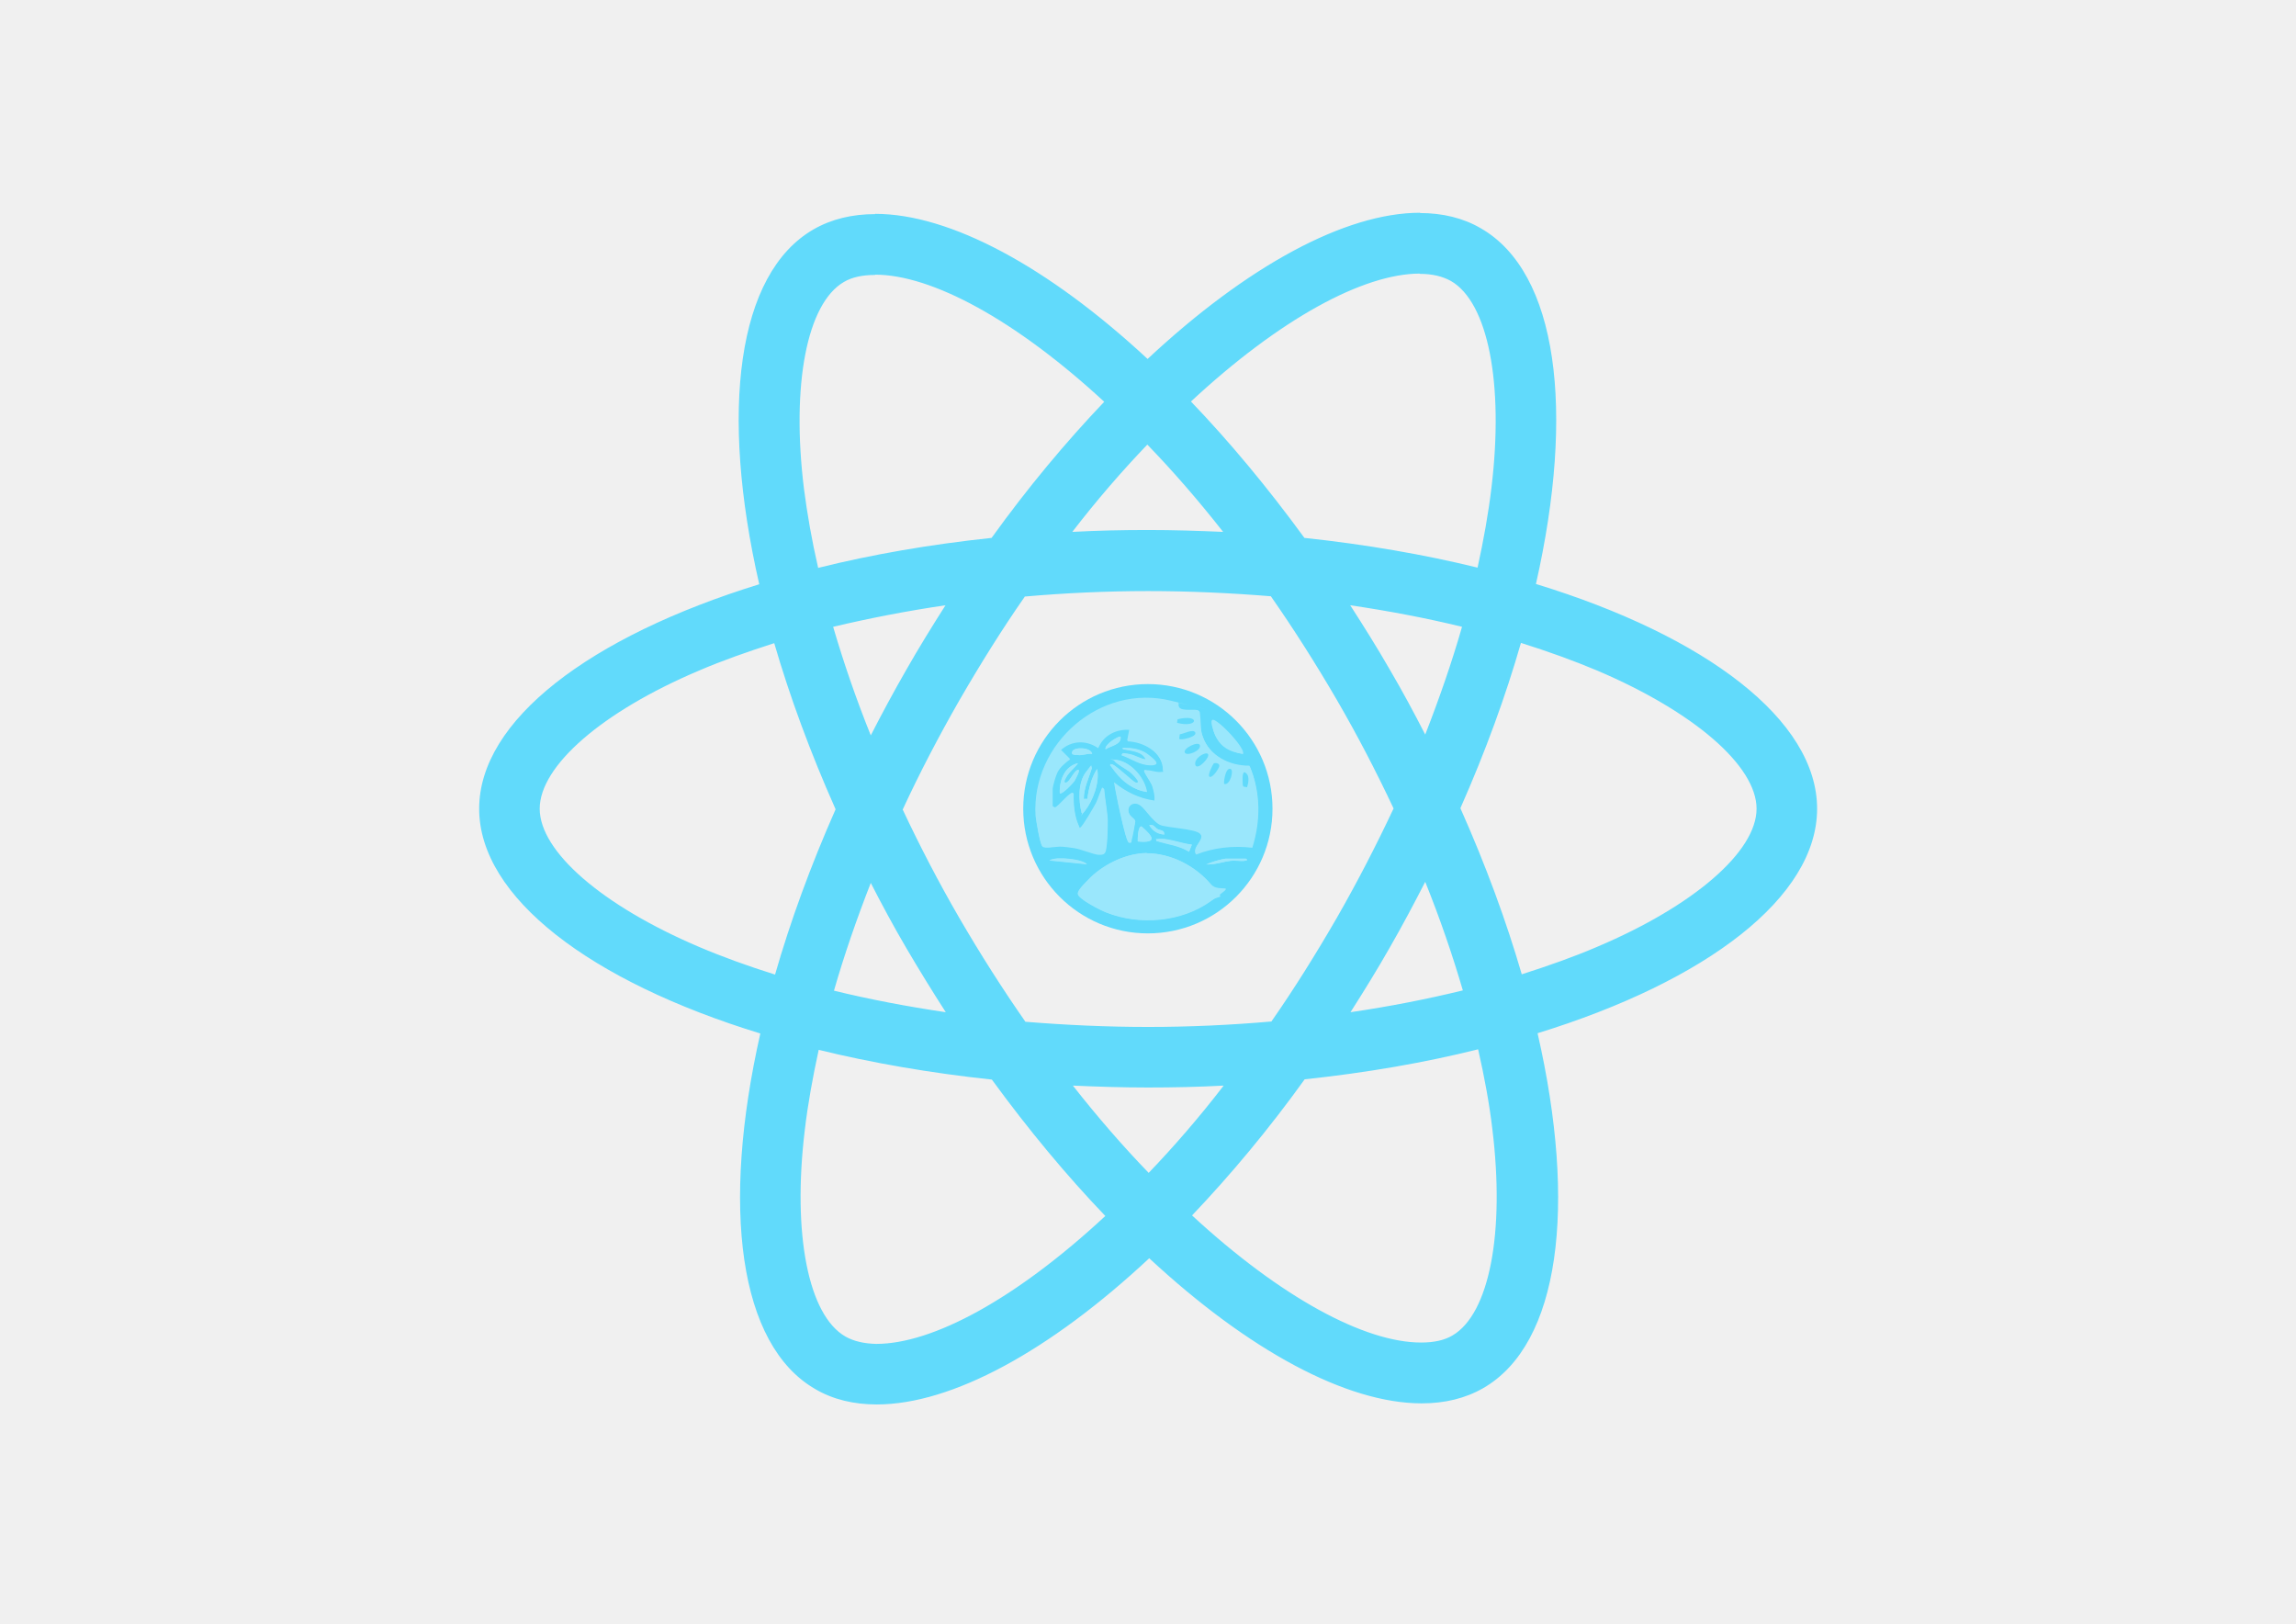
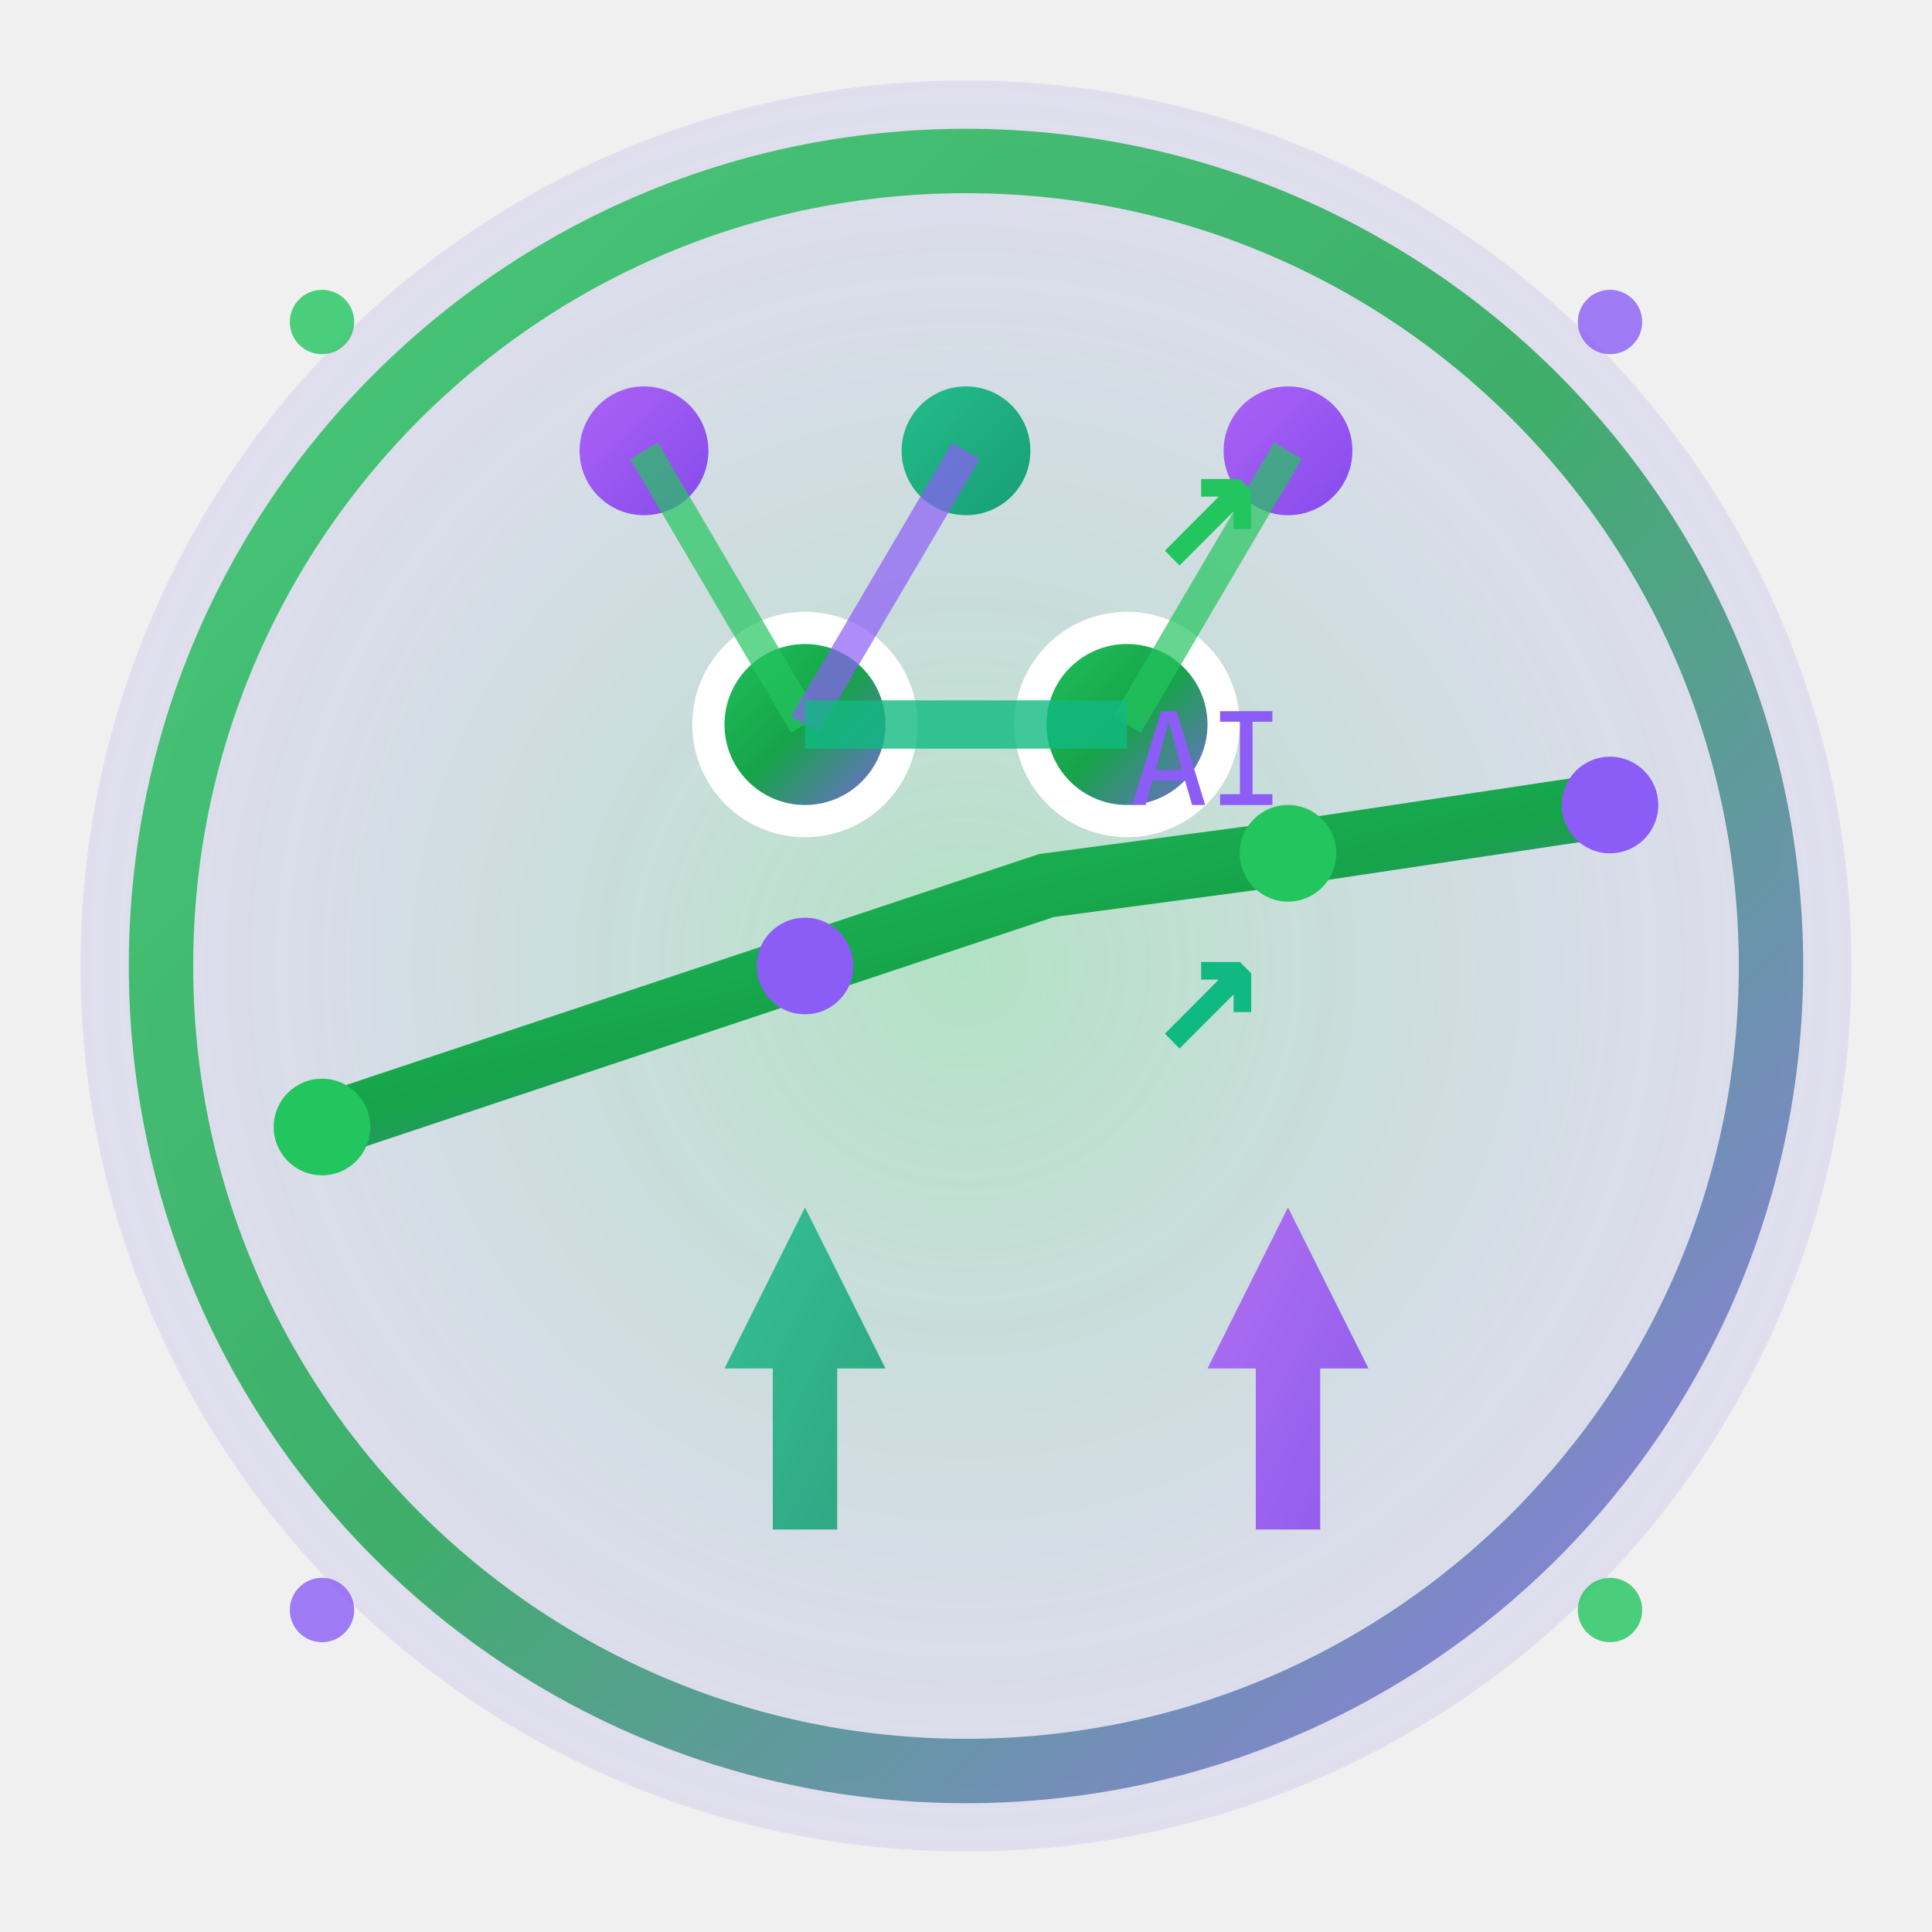
- <svg xmlns="http://www.w3.org/2000/svg" id="Layer_1" version="1.1" viewBox="0 0 841.9 595.3">
+ <svg xmlns="http://www.w3.org/2000/svg" viewBox="0 0 120 120">
  <defs>
-     <style>
-       .st0 {
-         fill: #9ae7fc;
-       }
- 
-       .st1 {
-         fill: #61dafb;
-       }
-     </style>
+     <linearGradient id="mainGrad" x1="0%" y1="0%" x2="100%" y2="100%">
+       <stop offset="0%" style="stop-color:#22c55e;stop-opacity:1" />
+       <stop offset="50%" style="stop-color:#16a34a;stop-opacity:1" />
+       <stop offset="100%" style="stop-color:#8b5cf6;stop-opacity:1" />
+     </linearGradient>
+     <linearGradient id="purpleGrad" x1="0%" y1="0%" x2="100%" y2="100%">
+       <stop offset="0%" style="stop-color:#a855f7;stop-opacity:1" />
+       <stop offset="100%" style="stop-color:#7c3aed;stop-opacity:1" />
+     </linearGradient>
+     <linearGradient id="greenGrad" x1="0%" y1="0%" x2="100%" y2="100%">
+       <stop offset="0%" style="stop-color:#10b981;stop-opacity:1" />
+       <stop offset="100%" style="stop-color:#059669;stop-opacity:1" />
+     </linearGradient>
+     <radialGradient id="glowEffect" cx="50%" cy="50%" r="60%">
+       <stop offset="0%" style="stop-color:#22c55e;stop-opacity:0.3" />
+       <stop offset="100%" style="stop-color:#8b5cf6;stop-opacity:0.1" />
+     </radialGradient>
  </defs>
-   <g>
-     <path class="st1" d="M666.3,296.5c0-32.5-40.7-63.3-103.1-82.4,14.4-63.6,8-114.2-20.2-130.4-6.5-3.8-14.1-5.6-22.4-5.6v22.3c4.6,0,8.3.9,11.4,2.6,13.6,7.8,19.5,37.5,14.9,75.7-1.1,9.4-2.9,19.3-5.1,29.4-19.6-4.8-41-8.5-63.5-10.9-13.5-18.5-27.5-35.3-41.6-50,32.6-30.3,63.2-46.9,84-46.9v-22.3c-27.5,0-63.5,19.6-99.9,53.6-36.4-33.8-72.4-53.2-99.9-53.2v22.3c20.7,0,51.4,16.5,84,46.6-14,14.7-28,31.4-41.3,49.9-22.6,2.4-44,6.1-63.6,11-2.3-10-4-19.7-5.2-29-4.7-38.2,1.1-67.9,14.6-75.8,3-1.8,6.9-2.6,11.5-2.6v-22.3c-8.4,0-16,1.8-22.6,5.6-28.1,16.2-34.4,66.7-19.9,130.1-62.2,19.2-102.7,49.9-102.7,82.3s40.7,63.3,103.1,82.4c-14.4,63.6-8,114.2,20.2,130.4,6.5,3.8,14.1,5.6,22.5,5.6,27.5,0,63.5-19.6,99.9-53.6,36.4,33.8,72.4,53.2,99.9,53.2,8.4,0,16-1.8,22.6-5.6,28.1-16.2,34.4-66.7,19.9-130.1,62-19.1,102.5-49.9,102.5-82.3zm-130.2-66.7c-3.7,12.9-8.3,26.2-13.5,39.5-4.1-8-8.4-16-13.1-24-4.6-8-9.5-15.8-14.4-23.4,14.2,2.1,27.9,4.7,41,7.9zm-45.8,106.5c-7.8,13.5-15.8,26.3-24.1,38.2-14.9,1.3-30,2-45.2,2s-30.2-.7-45-1.9c-8.3-11.9-16.4-24.6-24.2-38-7.6-13.1-14.5-26.4-20.8-39.8,6.2-13.4,13.2-26.8,20.7-39.9,7.8-13.5,15.8-26.3,24.1-38.2,14.9-1.3,30-2,45.2-2s30.2.7,45,1.9c8.3,11.9,16.4,24.6,24.2,38,7.6,13.1,14.5,26.4,20.8,39.8-6.3,13.4-13.2,26.8-20.7,39.9zm32.3-13c5.4,13.4,10,26.8,13.8,39.8-13.1,3.2-26.9,5.9-41.2,8,4.9-7.7,9.8-15.6,14.4-23.7,4.6-8,8.9-16.1,13-24.1zm-101.4,106.7c-9.3-9.6-18.6-20.3-27.8-32,9,.4,18.2.7,27.5.7s18.7-.2,27.8-.7c-9,11.7-18.3,22.4-27.5,32zm-74.4-58.9c-14.2-2.1-27.9-4.7-41-7.9,3.7-12.9,8.3-26.2,13.5-39.5,4.1,8,8.4,16,13.1,24s9.5,15.8,14.4,23.4zm73.9-208.1c9.3,9.6,18.6,20.3,27.8,32-9-.4-18.2-.7-27.5-.7s-18.7.2-27.8.7c9-11.7,18.3-22.4,27.5-32zm-74,58.9c-4.9,7.7-9.8,15.6-14.4,23.7-4.6,8-8.9,16-13,24-5.4-13.4-10-26.8-13.8-39.8,13.1-3.1,26.9-5.8,41.2-7.9zm-90.5,125.2c-35.4-15.1-58.3-34.9-58.3-50.6s22.9-35.6,58.3-50.6c8.6-3.7,18-7,27.7-10.1,5.7,19.6,13.2,40,22.5,60.9-9.2,20.8-16.6,41.1-22.2,60.6-9.9-3.1-19.3-6.5-28-10.2zm53.8,142.9c-13.6-7.8-19.5-37.5-14.9-75.7,1.1-9.4,2.9-19.3,5.1-29.4,19.6,4.8,41,8.5,63.5,10.9,13.5,18.5,27.5,35.3,41.6,50-32.6,30.3-63.2,46.9-84,46.9-4.5-.1-8.3-1-11.3-2.7zm237.2-76.2c4.7,38.2-1.1,67.9-14.6,75.8-3,1.8-6.9,2.6-11.5,2.6-20.7,0-51.4-16.5-84-46.6,14-14.7,28-31.4,41.3-49.9,22.6-2.4,44-6.1,63.6-11,2.3,10.1,4.1,19.8,5.2,29.1zm38.5-66.7c-8.6,3.7-18,7-27.7,10.1-5.7-19.6-13.2-40-22.5-60.9,9.2-20.8,16.6-41.1,22.2-60.6,9.9,3.1,19.3,6.5,28.1,10.2,35.4,15.1,58.3,34.9,58.3,50.6,0,15.7-23,35.6-58.4,50.6zm-264.9-268.7z" />
-     <circle class="st1" cx="420.9" cy="296.5" r="45.7" />
-     <path class="st1" d="M520.5,78.1" />
+   <circle cx="60" cy="60" r="55" fill="url(#glowEffect)" />
+   <circle cx="60" cy="60" r="50" fill="none" stroke="url(#mainGrad)" stroke-width="4" opacity="0.8" />
+   <g transform="translate(20, 45)">
+     <path d="M0 25 L15 20 L30 15 L45 10 L60 8 L80 5" stroke="url(#mainGrad)" stroke-width="4" fill="none" stroke-linecap="round">
+       <animate attributeName="stroke-dasharray" values="0 100;80 20;0 100" dur="3s" repeatCount="indefinite" />
+     </path>
+     <circle cx="0" cy="25" r="3" fill="#22c55e">
+       <animate attributeName="r" values="3;5;3" dur="2s" repeatCount="indefinite" />
+     </circle>
+     <circle cx="30" cy="15" r="3" fill="#8b5cf6">
+       <animate attributeName="r" values="3;5;3" dur="2.5s" repeatCount="indefinite" />
+     </circle>
+     <circle cx="60" cy="8" r="3" fill="#22c55e">
+       <animate attributeName="r" values="3;5;3" dur="1.8s" repeatCount="indefinite" />
+     </circle>
+     <circle cx="80" cy="5" r="3" fill="#8b5cf6">
+       <animate attributeName="r" values="3;5;3" dur="2.2s" repeatCount="indefinite" />
+     </circle>
  </g>
-   <circle class="st0" cx="420.8" cy="296.6" r="43" />
-   <path class="st1" d="M466.1,296.6c0,25-20.2,45.2-45.2,45.2s-45.2-20.2-45.2-45.2,20.2-45.2,45.2-45.2,45.2,20.2,45.2,45.2ZM386,295.6v-6.3c0-1.1,1.2-5.1,1.8-6.2,1-1.9,2.9-3.5,4.6-4.7l-3.4-3.4c4-3.6,9.4-3.7,13.7-.7,1.9-4.7,6.6-7.1,11.6-6.7l-.8,4.2c5.9.2,13.1,4.1,13.1,10.8s0,.5-.7.7c-1.7.3-3.4-.4-5-.6s-1.2-.4-1.2.3,2.5,4.1,3,5.5,1,3.5.8,5.3c-5.6-.8-10.5-3.2-14.8-6.7.3,2.6,4.1,21.7,5.3,21.9s.8-.6,1-1.1,1.3-6.3,1.3-6.7c0-1-1.7-1.8-2.2-2.8-1.2-2.7,1.3-4.7,3.7-3.3s5.2,6.2,7.5,7.3,13,1.4,14.8,3.3-2.9,4.6-1.5,7.6c6.7-2.6,13.5-3.3,20.6-2.5,3.1-9.7,3.1-20.3-.9-29.8-7.3,0-14.7-3.6-17.2-10.8-2.5-7.2-.7-8.6-1.3-9.3-.8-1-6.3.6-7.4-1.5s.3-1.1-.2-1.4-1.9-.6-2.6-.8c-26-6.4-51.3,15.7-49.7,42.1,0,1.6,1.6,10.3,2.4,11.1s4.8,0,6.3,0,3.7.3,5,.5c2.9.4,7.2,2.4,9.4,2.5s2.4-.8,2.7-2.4c.4-2.6.5-7.4.5-10.1s-1-7.8-1.3-11.6c-.9-.2-.7,0-.9.5-.7,1.3-1.1,3.2-1.9,4.8s-5.2,8.7-5.7,9-.7-.5-.8-.8c-1.6-3.5-2-7.9-1.9-11.8-.9-1-5.4,4.9-6.7,5.3l-.8-.4v-.3h-.2ZM455.6,276.4c1.1-1.2-6-8.9-7.2-10-3-2.7-5.4-4.5-3.5,1.4s5.7,7.8,10.6,8.5h.1ZM410.9,270.1c-.4-.5-6.1,2.9-5.5,4.6,1.9-1.3,5.9-1.7,5.5-4.6ZM400.4,276.4c-.3-2.4-6.3-2.7-7.2-1s1.6,1.4,1.9,1.4c1.8.3,3.5-.6,5.2-.4h.1ZM411.3,276.8c3.8,1.3,6.6,3.6,10.9,3.7s0-3-1.2-3.9c-2.2-1.7-5.1-2.4-7.8-2.4s-1.6-.3-1.4.4c2.8.6,7.3.7,8.4,3.8-2.3-.3-3.9-1.6-6.2-2s-2.5-.5-2.6.3h0ZM420.6,290.3c-.8-5.1-5.7-10.8-10.9-11.6s-1.3-.4-.8.5,4.7,3.2,5.7,4,4.5,4.2,2.1,3.8-8.4-7.8-9.4-6.7c.2.9,1.1,1.9,1.7,2.7,3,3.8,6.9,6.8,11.8,7.4h-.2ZM395.3,279.8c-5,1.1-6.9,6.3-6.7,11,.7.8,5-3.8,5.4-4.5s2.7-4.6,1.1-4-2.9,4.4-4.2,4.6.2-2.1.4-2.5c1.1-1.6,2.9-3.1,4-4.6h0ZM400.4,281.5c-.4-.5-2,1.3-2.3,1.7-2.9,3.9-2.6,10.2-1.5,14.8.8.2.8-.3,1.2-.7,3-3.8,5.5-10.5,4.5-15.4-2.1,3.1-3.1,7.3-3.6,11h-1.3c0-4,1.9-7.7,3-11.4h0ZM426.9,305.9c0-1.7-1.7-1.4-2.5-1.9s-1.3-1.9-3-1.4c1.3,2.1,3,3.2,5.5,3.4h0ZM417.2,308.5c7.6.7,5.5-1.9,1.4-5.5-1.3-.3-1.5,4.5-1.4,5.5ZM437,309.7c-3.5-.3-7.8-2-11.2-2.1s-1.3,0-1.9.7c4,1.3,8.4,1.7,12.1,4l1-2.5h0ZM420.5,312.8c-7.3,0-15.1,3.7-20.4,8.8s-4.8,5.3-4.8,6.2c0,1.8,8.6,6.2,10.5,6.8,12.1,4.8,27.5,3.5,38.2-4.2s3.1-2.7,0-6.2c-5.7-6.6-14.7-11.4-23.4-11.3h-.1ZM398.7,316.9c-1.4-1.4-5-1.9-7-2.1s-5.3-.3-6.9.6l13.9,1.4h0ZM456.9,314.8h-7.4c-.9,0-4.9,1.1-6,1.6s-.8.6,0,.5c2.4,0,5.1-1,7.6-1.3s3.5.2,5.1,0,1.3-.3.6-.8h0Z" />
-   <path class="st0" d="M386,295.6l.8.4c1.3-.3,5.8-6.2,6.7-5.3,0,3.9.3,8.3,1.9,11.8s0,1.2.8.8,5.1-7.8,5.7-9,1.3-3.5,1.9-4.8,0-.7.9-.5c.3,3.8,1.2,7.8,1.3,11.6s0,7.5-.5,10.1-1.1,2.4-2.7,2.4-6.5-2.1-9.4-2.5-3.7-.5-5-.5-5.4,1.1-6.3,0-2.2-9.5-2.4-11.1c-1.5-26.4,23.7-48.5,49.7-42.1s2.2.4,2.6.8,0,1,.2,1.4c1.1,2,6.5.5,7.4,1.5s.4,6.9,1.3,9.3c2.5,7.2,10,10.9,17.2,10.8,4,9.4,4,20.1.9,29.8-7.2-.7-13.9,0-20.6,2.5-1.3-3.1,4.1-5.1,1.5-7.6s-11.8-1.9-14.8-3.3-5.4-6.1-7.5-7.3-4.9.6-3.7,3.3,2.1,1.8,2.2,2.8-1,6.2-1.3,6.7-.3,1.3-1,1.1c-1.1-.3-5-19.3-5.3-21.9,4.3,3.5,9.2,5.9,14.8,6.7.2-1.9-.3-3.5-.8-5.3s-3-5.1-3-5.5c0-.8.9-.3,1.2-.3,1.6,0,3.3.8,5,.6s.7.3.7-.7c0-6.6-7.2-10.6-13.1-10.8l.8-4.2c-5.1-.3-9.6,2-11.6,6.7-4.3-3-9.8-3-13.7.7l3.4,3.4c-1.8,1.3-3.5,2.8-4.6,4.7s-1.8,5.1-1.8,6.2v6.6h.2ZM431.6,265c7.8,2.1,8.7-3.5.2-1.3l-.2,1.3ZM432.4,270.9c.3.6,6.4-.4,5.8-2.3s-4.6.6-5.7.6l-.2,1.7h.1ZM434.5,276c.8,1.2,5.7-1.8,5.5-2.7-.4-1.9-6.6,1.2-5.5,2.7ZM442.9,276.4c-.9-.9-5,2.8-4.6,4,.6,2.4,5.7-3,4.6-4ZM445.1,279.9c-.3.2-3.1,4.6-1.5,5s3.5-3.4,3.5-4-1.3-1.3-2-.9h0ZM448.9,287.4c2.1.8,3.8-5.1,2.3-5.5-1.9-.6-2.6,5.1-2.3,5.5ZM457.3,288.6c.5-1.7,1.1-4.7-1-5.5-1,.3-.6,3.9-.6,4.8l.3.5,1.3.2h0Z" />
-   <path class="st0" d="M455.6,276.4c-5-.8-9.1-3.6-10.6-8.5s.5-4,3.5-1.4,8.3,8.7,7.2,10h-.1Z" />
-   <path class="st0" d="M420.6,290.3c-4.9-.6-8.9-3.6-11.8-7.4s-1.5-1.8-1.7-2.7c1-1,8.5,6.6,9.4,6.7,2.4.4-1.8-3.5-2.1-3.8-1-.8-5.4-3.5-5.7-4-.4-.8.5-.5.8-.5,5.2.8,10.1,6.6,10.9,11.6h.2Z" />
-   <path class="st0" d="M400.4,281.5c-1.1,3.7-3,7.3-3,11.4h1.3c.5-3.7,1.5-7.8,3.6-11,1,4.8-1.5,11.6-4.5,15.4s-.4.8-1.2.7c-1.1-4.5-1.3-10.8,1.5-14.8s1.9-2.2,2.3-1.7h0Z" />
-   <path class="st0" d="M411.3,276.8c0-.8,2.1-.4,2.6-.3,2.4.4,4,1.7,6.2,2-1.2-3.1-5.7-3.2-8.4-3.8,0-.8.9-.4,1.4-.4,2.8,0,5.6.7,7.8,2.4,2.2,1.7,4,4,1.2,3.9-4.3,0-7.1-2.4-10.9-3.7h0Z" />
-   <path class="st0" d="M395.3,279.8c-1.1,1.6-3,3-4,4.6s-1.9,2.8-.4,2.5,2.8-4,4.2-4.6-.9,3.6-1.1,4c-.4.7-4.7,5.2-5.4,4.5-.2-4.6,1.8-9.9,6.7-11h0Z" />
-   <path class="st0" d="M437,309.7l-1,2.5c-3.6-2.3-8-2.8-12.1-4,.5-.7,1.1-.7,1.9-.7,3.4,0,7.8,1.8,11.2,2.1h0Z" />
-   <path class="st0" d="M417.2,308.5c0-1,0-5.8,1.4-5.5,4,3.5,6.1,6.2-1.4,5.5Z" />
-   <path class="st0" d="M400.4,276.4c-1.8-.3-3.5.7-5.2.4s-2.3-.8-1.9-1.4c.8-1.6,6.9-1.4,7.2,1h-.1Z" />
-   <path class="st0" d="M410.9,270.1c.4,3-3.6,3.3-5.5,4.6-.6-1.8,5-5.1,5.5-4.6Z" />
-   <path class="st0" d="M426.9,305.9c-2.5-.2-4.1-1.3-5.5-3.4,1.7-.4,2,.8,3,1.4s2.6.3,2.5,1.9h0Z" />
-   <path class="st1" d="M432.4,270.9l.2-1.7c1.1,0,5.1-2.2,5.7-.6s-5.5,2.9-5.8,2.3h-.1Z" />
-   <path class="st1" d="M431.6,265l.2-1.3c8.4-2.1,7.7,3.4-.2,1.3Z" />
-   <path class="st1" d="M434.5,276c-1.1-1.5,5.1-4.6,5.5-2.7s-4.6,4-5.5,2.7Z" />
-   <path class="st1" d="M442.9,276.4c1.1,1.1-4,6.4-4.6,4s3.7-4.9,4.6-4Z" />
-   <path class="st1" d="M445.1,279.9c.7-.4,2.1,0,2,.9s-2.4,4.4-3.5,4,1.3-4.8,1.5-5h0Z" />
-   <path class="st1" d="M448.9,287.4c-.3-.3.4-6.1,2.3-5.5,1.4.4-.2,6.2-2.3,5.5Z" />
-   <path class="st1" d="M457.3,288.6l-1.3-.2-.3-.5c0-.9-.4-4.6.6-4.8,2.1.8,1.5,3.8,1,5.5h0Z" />
-   <path class="st0" d="M420.5,312.8c8.9,0,17.9,4.7,23.4,11.3,5.6,6.6,3.8,3.5,0,6.2-10.7,7.7-26.1,9-38.2,4.2-1.9-.8-10.5-5.1-10.5-6.8s4-5.3,4.8-6.2c5.3-5,13.1-8.6,20.4-8.8h.1Z" />
-   <path class="st0" d="M398.7,316.9l-13.9-1.4c1.7-1,5-.8,6.9-.6s5.6.7,7,2.1h0Z" />
-   <path class="st0" d="M456.9,314.8c.7.5,0,.8-.6.8-1.6.2-3.5-.2-5.1,0-2.4.3-5.2,1.2-7.6,1.3s-1.1,0,0-.5,5.1-1.6,6-1.6h7.4,0Z" />
+   <g transform="translate(25, 20)">
+     <circle cx="15" cy="8" r="4" fill="url(#purpleGrad)" opacity="0.9" />
+     <circle cx="35" cy="8" r="4" fill="url(#greenGrad)" opacity="0.9" />
+     <circle cx="55" cy="8" r="4" fill="url(#purpleGrad)" opacity="0.9" />
+     <circle cx="25" cy="25" r="6" fill="url(#mainGrad)" stroke="#ffffff" stroke-width="2">
+       <animate attributeName="r" values="6;8;6" dur="2s" repeatCount="indefinite" />
+     </circle>
+     <circle cx="45" cy="25" r="6" fill="url(#mainGrad)" stroke="#ffffff" stroke-width="2">
+       <animate attributeName="r" values="6;8;6" dur="2.3s" repeatCount="indefinite" />
+     </circle>
+     <line x1="15" y1="8" x2="25" y2="25" stroke="#22c55e" stroke-width="2" opacity="0.7" />
+     <line x1="35" y1="8" x2="25" y2="25" stroke="#8b5cf6" stroke-width="2" opacity="0.7" />
+     <line x1="55" y1="8" x2="45" y2="25" stroke="#22c55e" stroke-width="2" opacity="0.7" />
+     <line x1="25" y1="25" x2="45" y2="25" stroke="#10b981" stroke-width="3" opacity="0.8" />
+   </g>
+   <g transform="translate(30, 75)">
+     <path d="M20 0 L15 10 L18 10 L18 20 L22 20 L22 10 L25 10 Z" fill="url(#greenGrad)" opacity="0.8">
+       <animateTransform attributeName="transform" type="translate" values="0 0;0 -3;0 0" dur="1.5s" repeatCount="indefinite" />
+     </path>
+     <path d="M50 0 L45 10 L48 10 L48 20 L52 20 L52 10 L55 10 Z" fill="url(#purpleGrad)" opacity="0.8">
+       <animateTransform attributeName="transform" type="translate" values="0 0;0 -3;0 0" dur="1.8s" repeatCount="indefinite" />
+     </path>
+   </g>
+   <g transform="translate(75, 35)">
+     <text x="0" y="0" text-anchor="middle" fill="#22c55e" font-family="monospace" font-size="12" font-weight="bold">↗</text>
+     <text x="0" y="15" text-anchor="middle" fill="#8b5cf6" font-family="monospace" font-size="8">AI</text>
+     <text x="0" y="30" text-anchor="middle" fill="#10b981" font-family="monospace" font-size="12" font-weight="bold">↗</text>
+   </g>
+   <circle cx="20" cy="20" r="2" fill="#22c55e" opacity="0.8">
+     <animate attributeName="opacity" values="0.8;0.3;0.8" dur="2s" repeatCount="indefinite" />
+   </circle>
+   <circle cx="100" cy="20" r="2" fill="#8b5cf6" opacity="0.8">
+     <animate attributeName="opacity" values="0.8;0.3;0.8" dur="2.2s" repeatCount="indefinite" />
+   </circle>
+   <circle cx="20" cy="100" r="2" fill="#8b5cf6" opacity="0.8">
+     <animate attributeName="opacity" values="0.8;0.3;0.8" dur="1.8s" repeatCount="indefinite" />
+   </circle>
+   <circle cx="100" cy="100" r="2" fill="#22c55e" opacity="0.8">
+     <animate attributeName="opacity" values="0.8;0.3;0.8" dur="2.5s" repeatCount="indefinite" />
+   </circle>
</svg>
